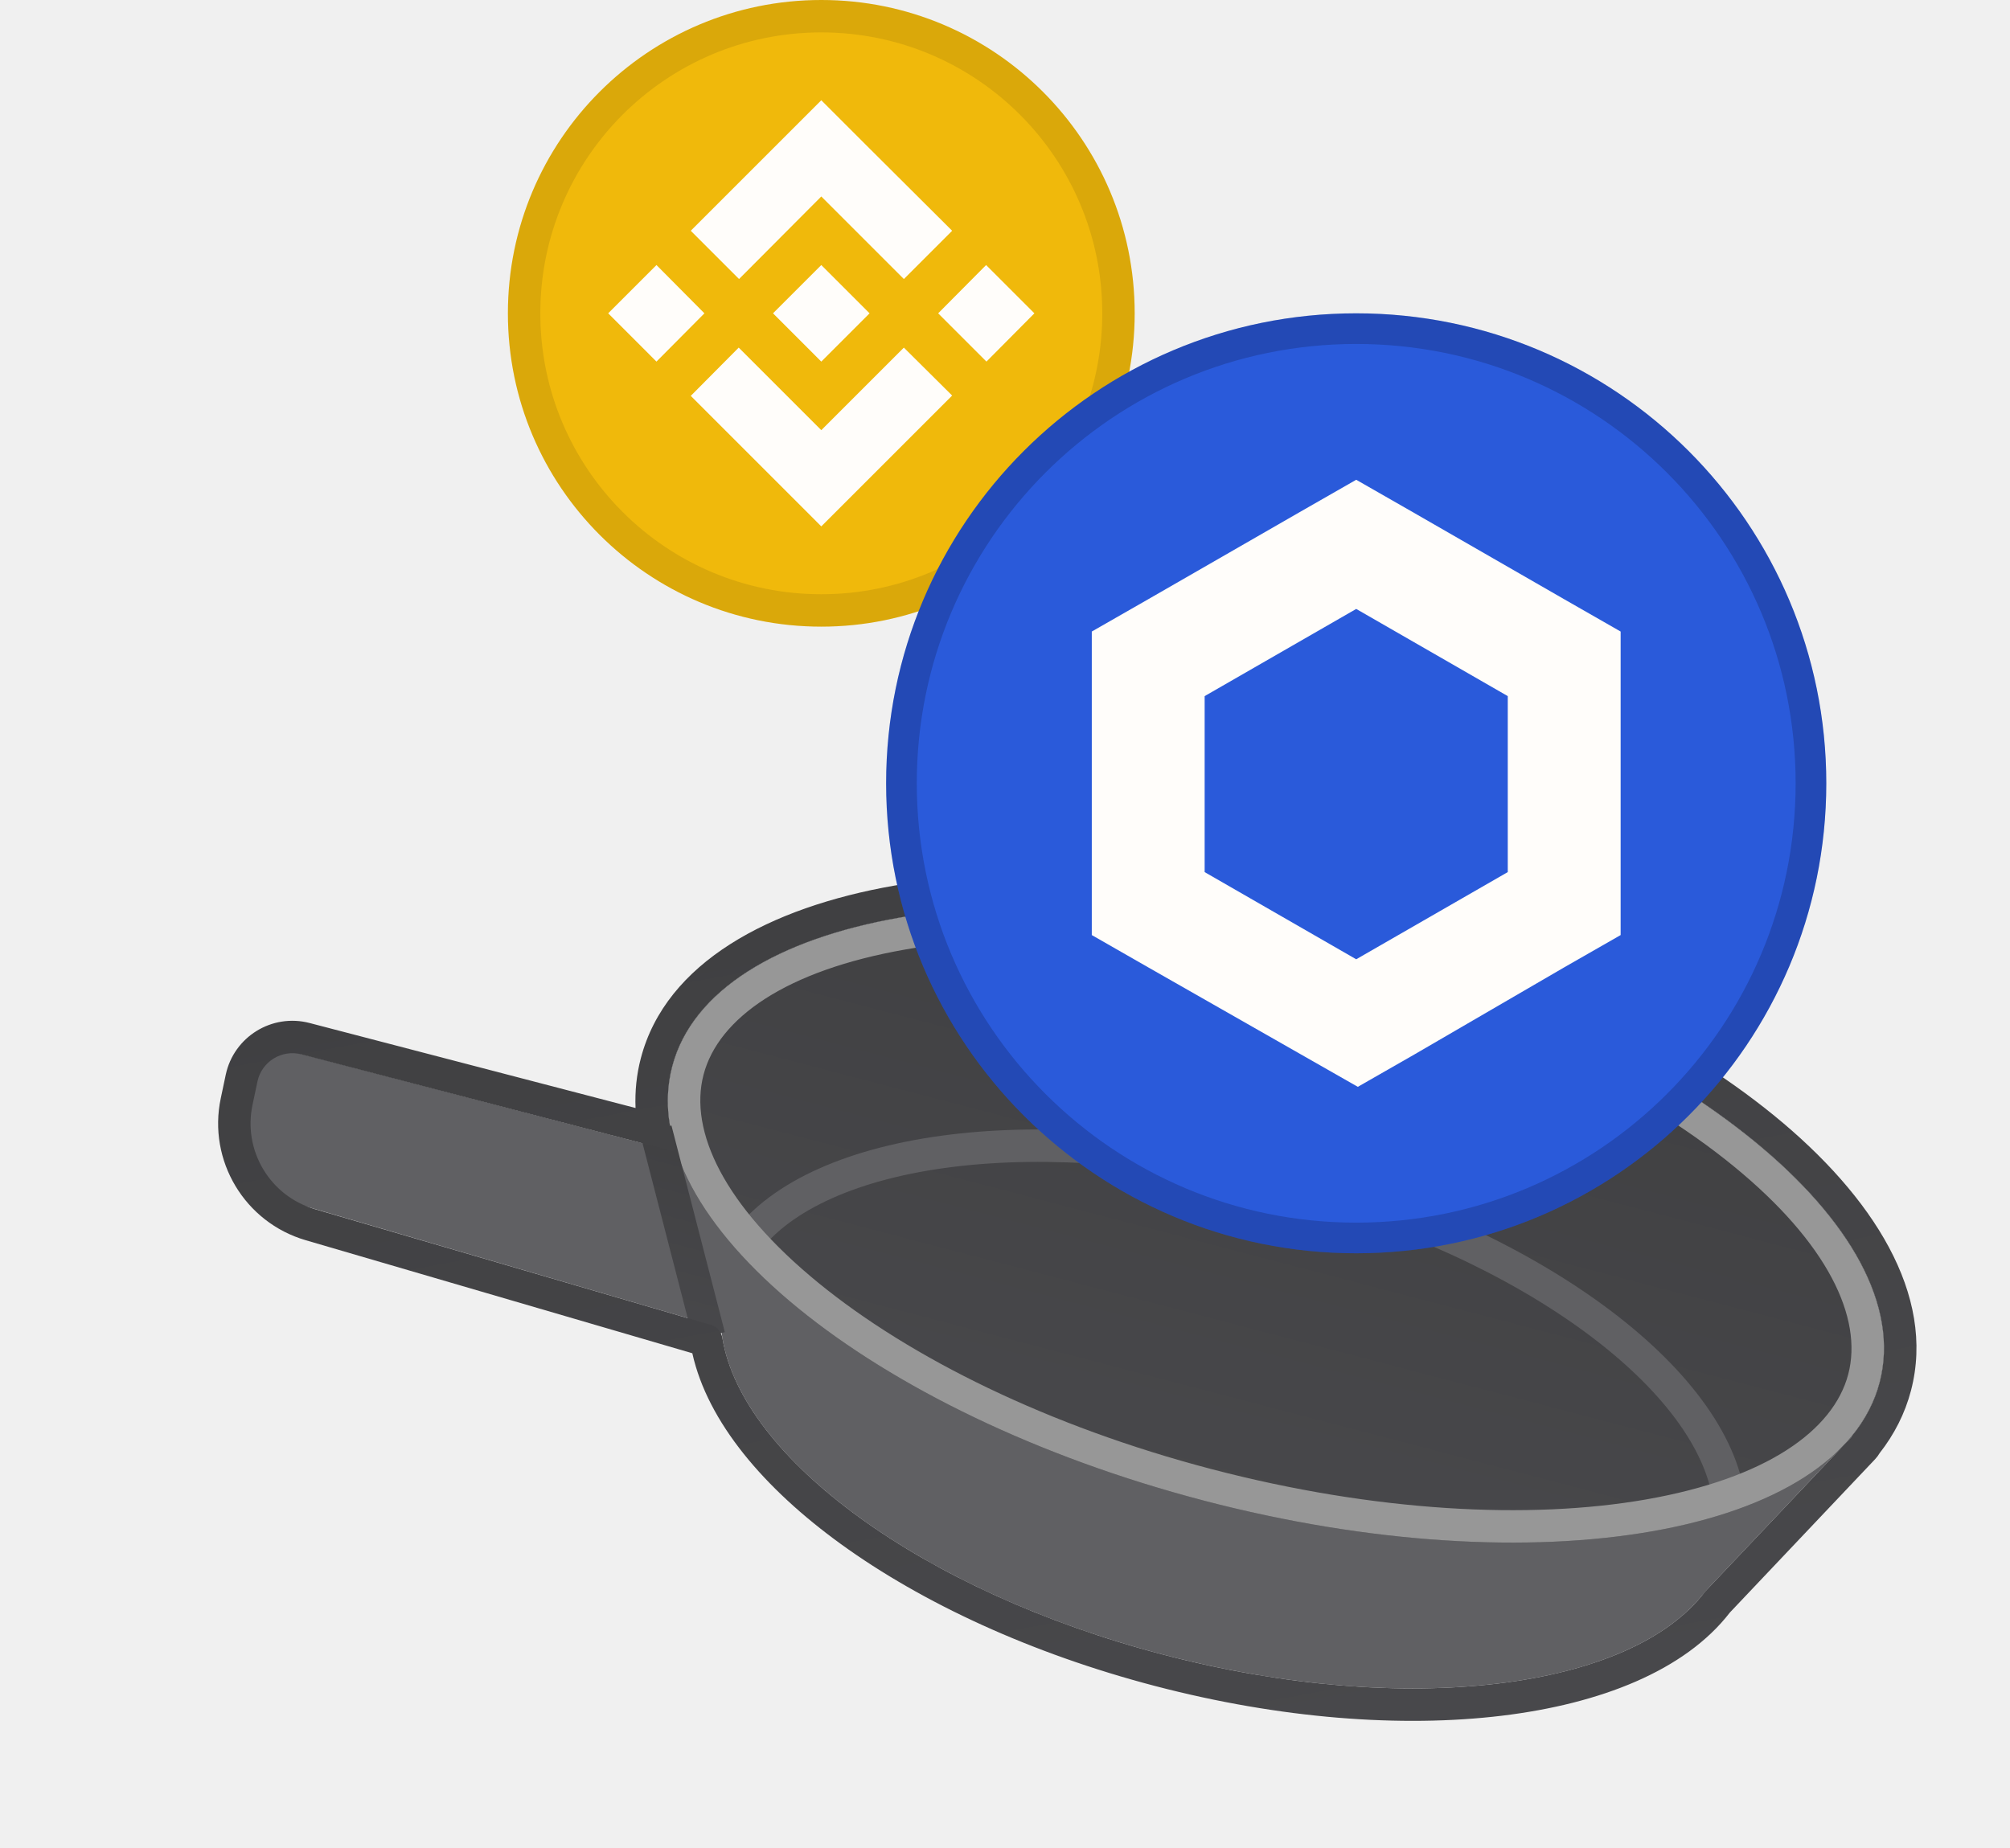
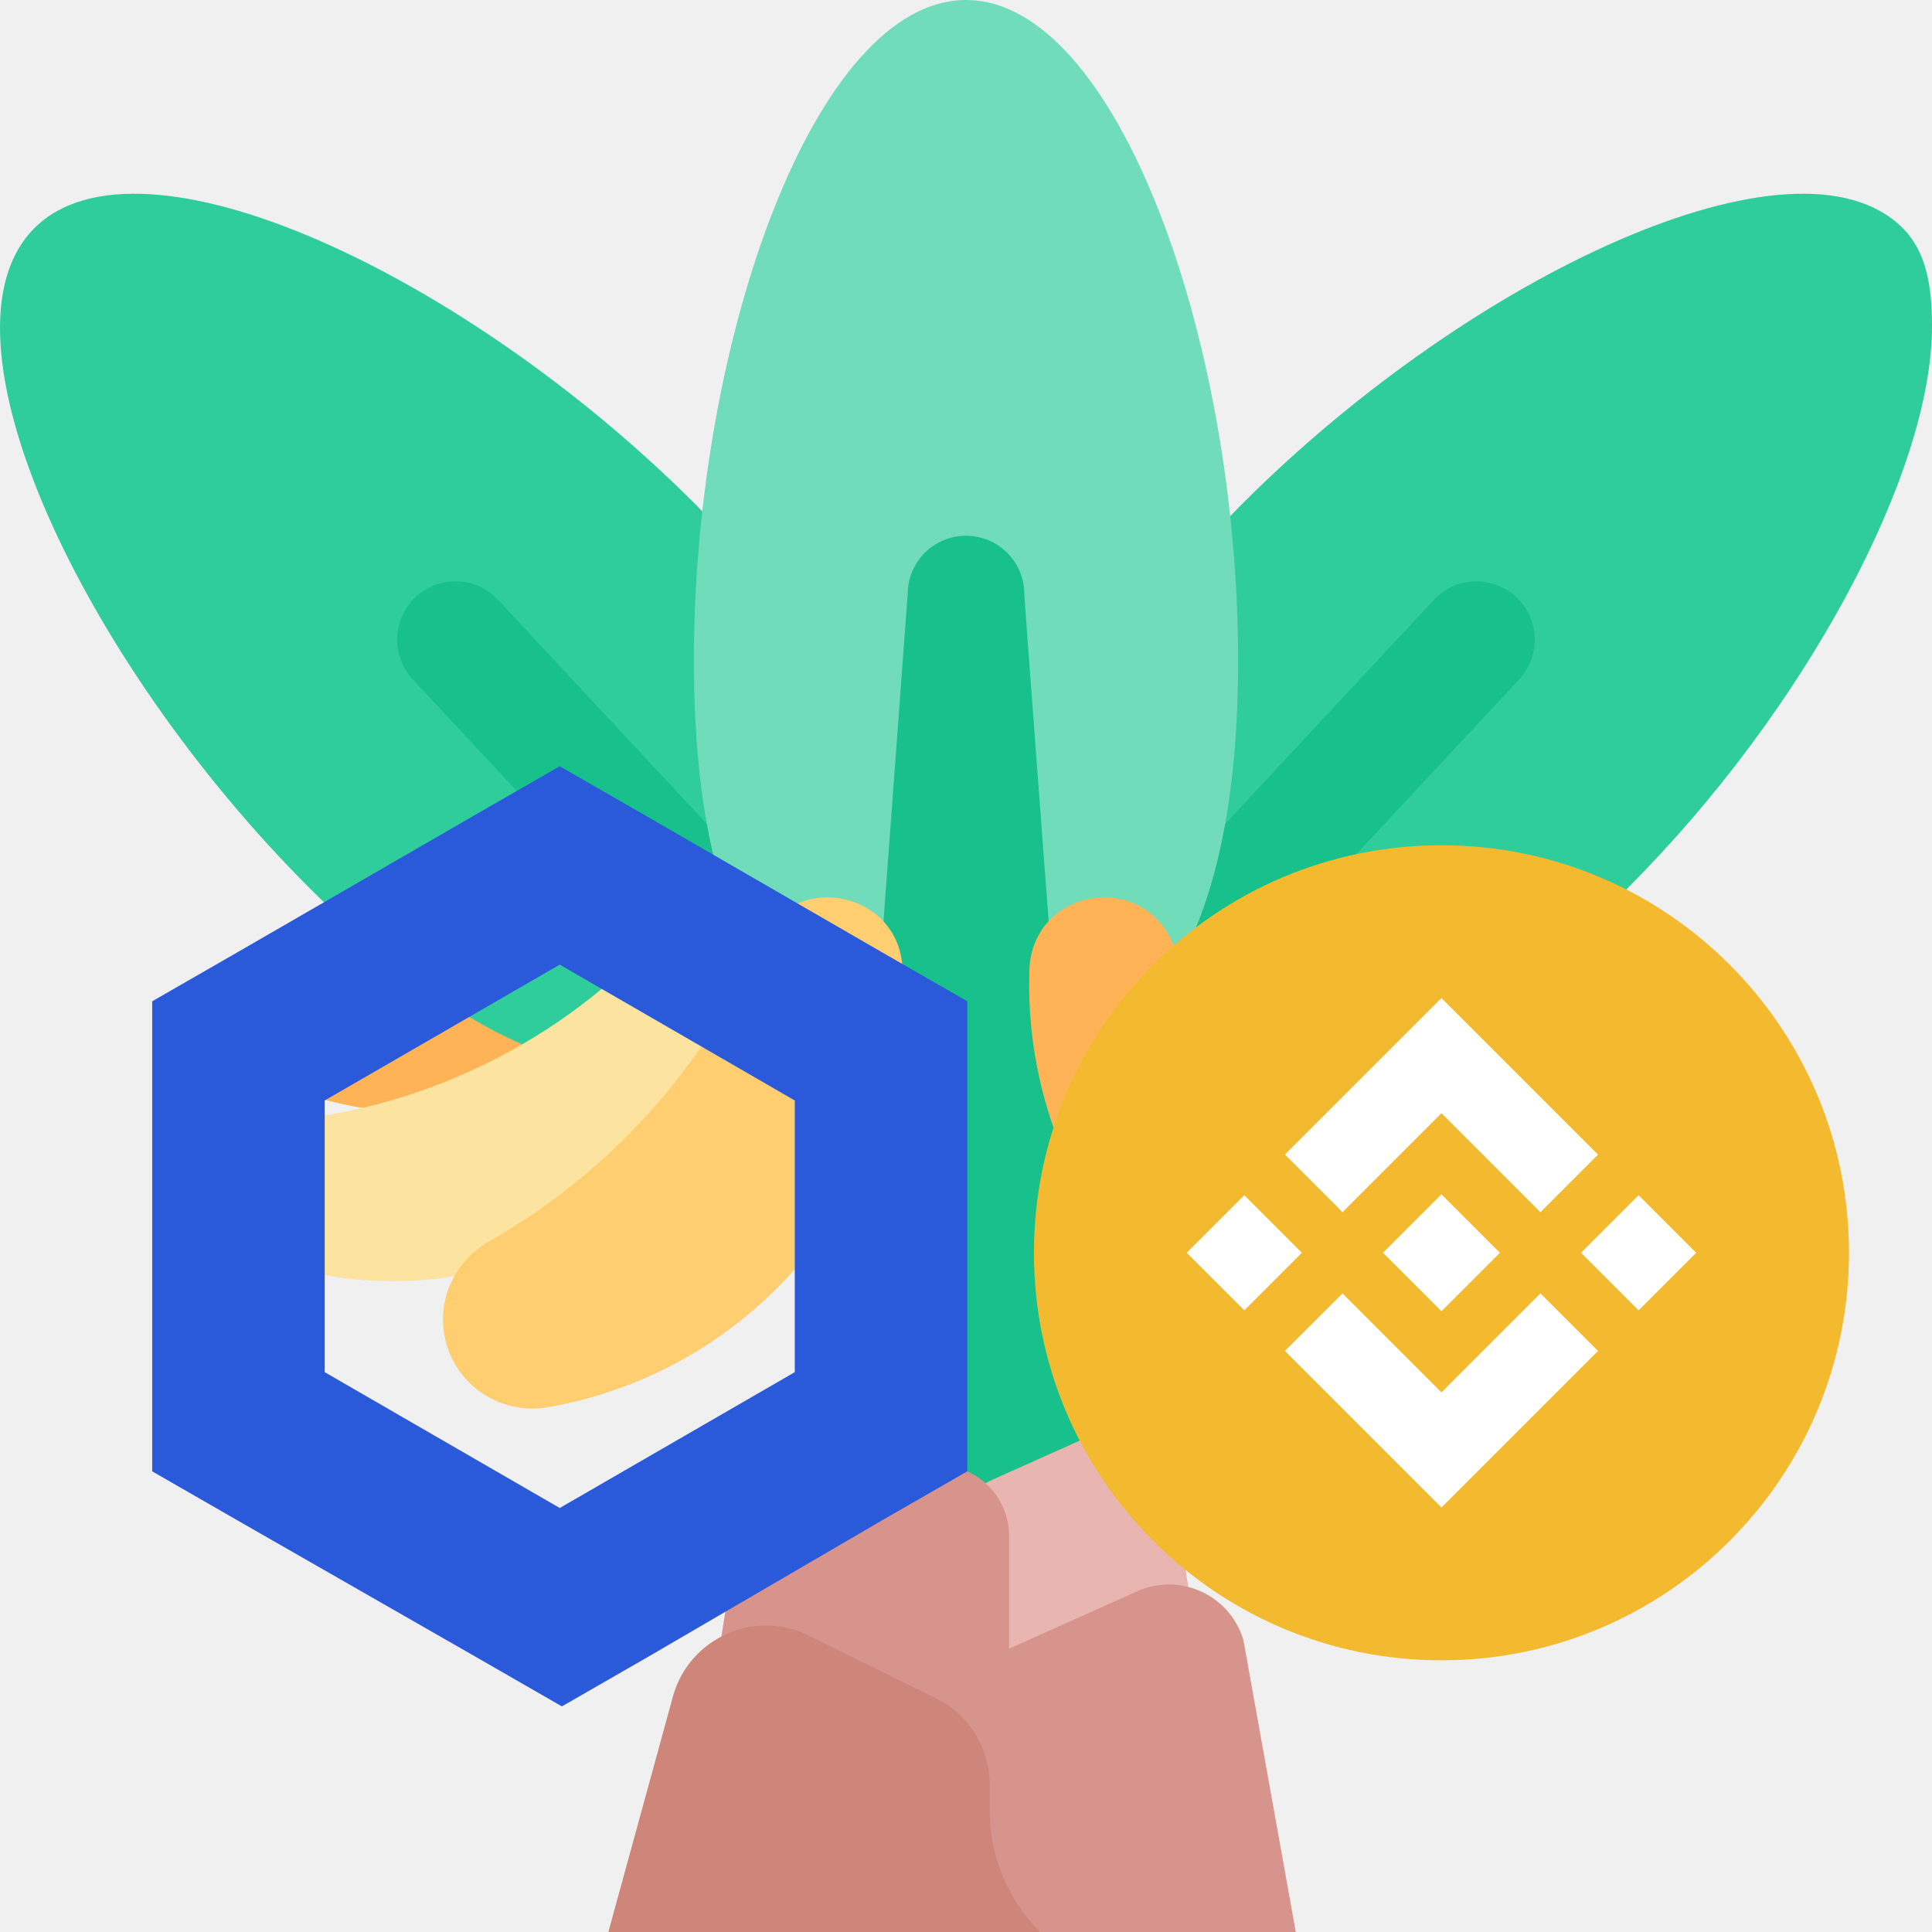
- <svg xmlns="http://www.w3.org/2000/svg" width="186" height="171" fill="none">
-   <g fill="#606063">
-     <path d="M67.045 119.028c-3.178 12.144 15 27.421 40.602 34.121s48.934 2.287 52.112-9.858-15-27.421-40.602-34.122-48.934-2.286-52.112 9.859z" />
-     <path d="M155.924 149.273l15.422-16.285-109.354-28.619 5.721 21.818 88.211 23.086z" />
-     <path d="M68.934 108.293L27.073 97.338c-1.815-.475-3.66.654-4.063 2.486l-.468 2.129a8.26 8.26 0 0 0 5.746 9.7l41.812 12.239-1.166-15.599z" />
+ <svg xmlns="http://www.w3.org/2000/svg" xmlns:xlink="http://www.w3.org/1999/xlink" width="512" height="512" viewBox="0 0 497 497" id="Capa_1" overflow="hidden" version="1.1">
+   <defs id="defs982">
+     <clipPath id="clip0">
+       <rect x="87" y="109" width="502" height="502" id="rect1632" />
+     </clipPath>
+     <clipPath id="clip1">
+       <rect x="154" y="180" width="331" height="331" id="rect1635" />
+     </clipPath>
+     <clipPath id="clip2">
+       <rect x="154" y="180" width="331" height="331" id="rect1638" />
+     </clipPath>
+     <clipPath id="clip3">
+       <rect x="154" y="180" width="331" height="331" id="rect1641" />
+     </clipPath>
+     <clipPath id="SVGID_2_">
+       <use xlink:href="#SVGID_1_" style="overflow:visible" id="use879" x="0" y="0" width="100%" height="100%" />
+     </clipPath>
+     <linearGradient id="SVGID_3_" gradientUnits="userSpaceOnUse" x1="20.644" y1="1011.506" x2="24.333" y2="998.839" gradientTransform="matrix(1,0,0,-1,-12,1012)">
+       <stop offset="0" style="stop-color:#03B8FF" id="stop882" />
+       <stop offset="1" style="stop-color:#FA52A0" id="stop884" />
+     </linearGradient>
+     <linearGradient id="SVGID_4_" gradientUnits="userSpaceOnUse" x1="23.682" y1="1012.39" x2="27.371" y2="999.724" gradientTransform="matrix(1,0,0,-1,-12,1012)">
+       <stop offset="0" style="stop-color:#03B8FF" id="stop889" />
+       <stop offset="1" style="stop-color:#FA52A0" id="stop891" />
+     </linearGradient>
+     <linearGradient id="SVGID_5_" gradientUnits="userSpaceOnUse" x1="17.616" y1="1010.624" x2="21.305" y2="997.958" gradientTransform="matrix(1,0,0,-1,-12,1012)">
+       <stop offset="0" style="stop-color:#03B8FF" id="stop896" />
+       <stop offset="1" style="stop-color:#FA52A0" id="stop898" />
+     </linearGradient>
+     <rect id="rect928" width="24" height="24" x="0" y="0" />
+     <clipPath id="SVGID_2_-0">
+       <use xlink:href="#SVGID_1_" style="overflow:visible" id="use879-8" x="0" y="0" width="100%" height="100%" />
+     </clipPath>
+     <rect id="rect928-2" width="24" height="24" x="0" y="0" />
+     <clipPath id="SVGID_2_-1">
+       <use xlink:href="#SVGID_1_" style="overflow:visible" id="use879-7" x="0" y="0" width="100%" height="100%" />
+     </clipPath>
+     <rect id="rect928-8" width="24" height="24" x="0" y="0" />
+     <rect id="SVGID_1_" width="24" height="24" />
+     <linearGradient id="paint0_linear" x1="45" y1="0" x2="45" y2="90" gradientUnits="userSpaceOnUse">
+       <stop stop-color="#54DADE" id="stop1627" />
+       <stop offset="0.762" stop-color="#24C7D6" id="stop1629" />
+     </linearGradient>
+     <linearGradient id="paint1_linear" x1="38.762" y1="24.07" x2="38.762" y2="51.895" gradientUnits="userSpaceOnUse">
+       <stop stop-color="#9F4A08" id="stop1632" />
+       <stop offset="0.37" stop-color="#7D3900" id="stop1634" />
+       <stop offset="1" stop-color="#8D4104" id="stop1636" />
+     </linearGradient>
+     <style id="style2273">.cls-1{fill:url(#linear-gradient);}.cls-2{fill:#fff;fill-rule:evenodd;}</style>
+     <linearGradient id="linear-gradient" x1="5686.65" y1="-2326.29" x2="12487" y2="-6979.17" gradientTransform="matrix(0.07,0,0,-0.07,-357.65,-38.39)" gradientUnits="userSpaceOnUse">
+       <stop offset="0" stop-color="#ff3b3b" id="stop2275" />
+       <stop offset="1" stop-color="#ff9914" id="stop2277" />
+     </linearGradient>
+     <style id="style2311">.cls-1{fill:#2a5ada;}</style>
+   </defs>
+   <g id="g977">
+     <g id="g965">
+       <path d="M130.036 232.669C113.048 240.59 95.322 244.983 77.68 246.151 59.392 247.361 55.293 272.261 72.287 279.126 96.704 288.989 124.99 289.086 150.744 277.077Z" fill="#FFB357" id="path935" />
+       <path d="M419.32 246.151C401.678 244.983 383.951 240.59 366.964 232.669L346.256 277.077C372.01 289.086 400.295 288.989 424.713 279.126 441.707 272.262 437.609 247.362 419.32 246.151Z" fill="#FFCE71" id="path937" />
+       <path d="M178.556 129.396C237.135 187.975 234.177 229.339 206.84 256.675 179.503 284.011 138.139 286.969 79.561 228.391 20.983 169.813-18.486 86.022 8.851 58.685 36.188 31.348 119.978 70.817 178.556 129.396Z" fill="#30CD9C" id="path939" />
+       <path d="M319.777 129.396C261.198 187.975 264.156 229.339 291.493 256.675 318.83 284.011 360.194 286.969 418.772 228.391 464.517 182.645 497 121.526 497 83.921 497 73.416 495.471 64.674 489.482 58.685 462.146 31.348 378.355 70.817 319.777 129.396Z" fill="#30CD9C" id="path941" />
+       <g fill="#18C08B" id="g947">
+         <path d="M389.92 153.458C383.794 147.882 374.306 148.328 368.731 154.456L291.727 237.095 312.964 258.332 390.919 174.648C396.494 168.521 396.047 159.034 389.92 153.458Z" id="path943" />
+         <path d="M107.08 153.458C100.953 159.034 100.506 168.52 106.082 174.647L184.037 258.331 205.274 237.094 128.27 154.455C122.694 148.328 113.206 147.882 107.08 153.458Z" id="path945" />
+       </g>
+       <path d="M318.5 170C318.5 252.843 287.16 280 248.5 280 209.84 280 178.5 252.843 178.5 170 178.5 87.157 209.84 0 248.5 0 287.16 0 318.5 87.157 318.5 170Z" fill="#70DCBA" id="path949" />
+       <path d="M263.5 152.826C263.5 144.542 256.784 137.826 248.5 137.826 240.216 137.826 233.5 144.542 233.5 152.826L213.5 423.383 283.5 423.383C283.5 417.185 263.5 155.274 263.5 152.826Z" fill="#18C08B" id="path951" />
+       <g id="g963">
+         <g id="g957">
+           <path d="M255.183 380.704 280.763 369.244C288.98 365.563 298.56 369.953 301.137 378.58L311.177 444.156 246.372 444.156 246.372 394.305C246.373 388.432 249.823 383.106 255.183 380.704Z" fill="#E8B5B1" id="path953" />
+           <path d="M248.827 378.5 217.555 364.49C207.203 359.853 194.206 365.608 192.272 378.382L180.373 454.157 259.598 454.157 259.598 395.129C259.598 387.947 255.38 381.436 248.827 378.5Z" fill="#D6948C" id="path955" />
+         </g>
+         <path d="M258.196 424.739 292.523 409.36C303.55 404.42 316.406 410.311 319.863 421.888L333.336 497 246.372 497 246.372 442.991C246.373 435.109 251.002 427.962 258.196 424.739Z" fill="#D6948C" id="path959" />
+         <path d="M254.598 465.733 254.598 459.156C254.598 449.358 248.843 440.474 239.901 436.468L207.231 420.351C193.524 414.21 177.544 421.533 173.245 435.925L156.498 497 267.549 497C259.256 488.708 254.598 477.46 254.598 465.733Z" fill="#CE857A" id="path961" />
+       </g>
+     </g>
+     <g fill="#FCE3A0" id="g971">
+       <path d="M196.422 260.398C202.146 242.881 179.932 229.564 167.179 242.866 154.712 255.87 139.672 266.827 122.363 274.898 105.054 282.969 86.993 287.447 69.017 288.639 50.629 289.858 46.552 315.435 63.65 322.31 88.504 332.303 117.272 332.378 143.47 320.161 169.667 307.946 188.101 285.861 196.422 260.398Z" id="path967" />
+       <path d="M300.578 260.398C294.854 242.881 317.068 229.564 329.821 242.866 342.288 255.87 357.328 266.827 374.637 274.898 391.946 282.969 410.007 287.447 427.983 288.639 446.371 289.858 450.448 315.435 433.35 322.31 408.496 332.303 379.728 332.378 353.53 320.161 327.333 307.946 308.899 285.861 300.578 260.398Z" id="path969" />
+     </g>
+     <path d="M232.189 249.448C231.478 228.911 203.654 223.655 195.366 242.458 187.368 260.604 175.937 277.603 161.071 292.469 150.297 303.243 138.402 312.213 125.762 319.38 117.131 324.274 112.49 334.041 114.374 343.783 116.757 356.109 128.597 364.161 140.964 362.003 162.56 358.235 183.249 348.011 199.932 331.329 222.462 308.799 233.211 278.959 232.189 249.448Z" fill="#FFCE71" id="path973" />
+     <path d="M264.811 249.448C265.522 228.911 293.346 223.655 301.634 242.458 309.632 260.604 321.063 277.603 335.929 292.469 346.703 303.243 358.598 312.213 371.238 319.38 379.869 324.274 384.51 334.041 382.626 343.783 380.243 356.109 368.403 364.161 356.036 362.003 334.44 358.235 313.751 348.011 297.068 331.329 274.538 308.799 263.789 278.959 264.811 249.448Z" fill="#FFB357" id="path975" />
  </g>
-   <path fill="url(#A)" d="M62.203 98.71c-3.694 14.114 18.324 32.101 49.178 40.176s58.86 3.178 62.554-10.936-18.324-32.101-49.178-40.176-58.861-3.179-62.554 10.935z" />
-   <g fill-rule="evenodd">
-     <path fill="#606063" d="M146.673 123.286c7.098 5.22 11.246 10.866 11.865 15.871l2.978-.368c-.772-6.238-5.737-12.531-13.066-17.92-7.389-5.435-17.439-10.148-28.913-13.151s-22.544-3.817-31.649-2.699c-9.029 1.109-16.44 4.163-20.168 9.223l2.415 1.779c2.992-4.06 9.373-6.95 18.119-8.024 8.67-1.064 19.354-.299 30.523 2.624s20.859 7.49 27.896 12.665z" />
-     <path fill="#979797" d="M75.734 118.739c-8.721-7.124-11.998-14.041-10.629-19.27s7.614-9.654 18.706-11.593c10.807-1.889 25.078-1.154 40.186 2.8s27.911 10.304 36.406 17.245c8.721 7.124 11.998 14.041 10.63 19.27s-7.614 9.653-18.707 11.593c-10.806 1.889-25.078 1.153-40.186-2.8s-27.91-10.304-36.406-17.245zm35.647 20.147c-30.854-8.075-52.872-26.062-49.178-40.176s31.7-19.01 62.554-10.935 52.872 26.062 49.178 40.176-31.7 19.01-62.554 10.936z" />
-     <path fill="url(#B)" d="M64.167 124.049l-4.937-19.123 2.905-.75 4.937 19.123-2.905.75z" />
-     <path fill="url(#C)" d="M62.469 106.189l-.128-.443-.202-.817-.142-.54c.022-.012.03-.019.028-.027l-.004-.025-.12-.794-.022-.191c-.072-.663-.096-1.321-.071-1.974.035-.903.166-1.793.395-2.668 3.694-14.114 31.7-19.01 62.555-10.936s52.872 26.062 49.178 40.176a12.4 12.4 0 0 1-.963 2.519 13.7 13.7 0 0 1-1.635 2.476l-.016.019c.011.02.014.025.015.029l-.611.651-12.932 13.655c-6.807 9.031-27.596 11.752-50.146 5.85-22.302-5.837-38.971-18.182-40.797-29.295-.093-.569-.484-1.054-1.037-1.215L29.127 111.91a8.26 8.26 0 0 1-5.762-9.635l.459-2.172c.39-1.845 2.242-2.99 4.066-2.514l34.249 8.931a.27.27 0 0 0 .331-.331zm-3.657-3.636c-.064-1.544.091-3.085.488-4.603 2.325-8.885 11.93-13.965 23.478-15.984 11.834-2.069 26.992-1.215 42.738 2.906s29.38 10.802 38.683 18.402c9.078 7.417 14.963 16.551 12.638 25.436-.557 2.129-1.552 4.064-2.901 5.789a3.08 3.08 0 0 1-.425.566l-13.429 14.181c-4.171 5.406-12.026 8.46-21.098 9.556-9.3 1.124-20.517.28-32.096-2.751-11.453-2.997-21.548-7.685-29.079-13.141-7.079-5.13-12.321-11.262-13.743-17.657l-35.782-10.464a11.26 11.26 0 0 1-7.855-13.134l.459-2.173c.744-3.519 4.277-5.704 7.758-4.796l30.165 7.867z" />
+   <g fill="none" id="g1744" transform="matrix(6.552246,0,0,6.552246,265.9727,217.4375)">
+     <circle cx="16" cy="16" r="16" fill="#f3ba2f" id="circle1740" />
+     <path fill="#ffffff" d="M 12.116,14.404 16,10.52 l 3.886,3.886 2.26,-2.26 L 16,6 9.856,12.144 Z M 6,16 8.26,13.74 10.52,16 8.26,18.26 Z m 6.116,1.596 3.884,3.884 3.886,-3.886 2.26,2.259 L 16,26 9.856,19.856 9.853,19.853 Z M 21.48,16 23.74,13.74 26,16 23.74,18.26 Z m -3.188,-0.002 h 0.002 V 16 L 16,18.294 13.709,16.004 13.705,16 13.709,15.997 14.11,15.595 14.305,15.4 16,13.706 l 2.293,2.293 z" id="path1742" />
  </g>
-   <circle cx="76" cy="29" r="29" fill="#f0b90b" />
-   <path fill="#fffdfa" d="M65.185 29l-4.437 4.468L56.28 29l4.468-4.468L65.185 29zM76 18.185l7.642 7.642 4.468-4.468-7.641-7.611L76 9.28 63.921 21.358l4.468 4.468L76 18.185zm15.252 6.347L86.815 29l4.468 4.468L95.72 29l-4.468-4.468zM76 39.815l-7.641-7.642-4.437 4.468L76 48.72l12.109-12.109-4.468-4.437L76 39.815zm0-6.347L80.468 29 76 24.532 71.532 29 76 33.468z" />
-   <circle cx="76" cy="29" r="27.5" stroke="#191326" stroke-width="3" opacity=".1" style="mix-blend-mode:multiply" />
-   <path fill="#2a5ada" d="M125.5 116c24.024 0 43.5-19.476 43.5-43.5S149.524 29 125.5 29 82 48.476 82 72.5s19.476 43.5 43.5 43.5z" />
-   <path fill="#fffdfa" d="M125.5 44.406l-5.222 2.989-14.025 8.069-5.222 2.989v28.094l5.222 2.989 19.396 11.058 5.222-2.989 13.876-8.069 5.222-2.989V58.453l-5.222-2.989-14.025-8.069-5.222-2.989zm-14.025 36.313V64.43l14.025-8.069 14.025 8.069v16.288L125.5 88.788l-14.025-8.069z" />
-   <circle cx="125.5" cy="72.5" r="42.082" stroke="#191326" stroke-width="2.837" opacity=".2" style="mix-blend-mode:multiply" />
-   <defs>
-     <linearGradient id="A" x1="124.757" x2="111.381" y1="87.774" y2="138.886" gradientUnits="userSpaceOnUse">
-       <stop stop-color="#404042" />
-       <stop offset="1" stop-color="#48484b" />
-     </linearGradient>
-     <linearGradient id="B" x1="65.567" x2="60.735" y1="105.096" y2="123.129" gradientUnits="userSpaceOnUse">
-       <stop stop-color="#404042" />
-       <stop offset="1" stop-color="#48484b" />
-     </linearGradient>
-     <linearGradient id="C" x1="92.495" x2="108.09" y1="80.169" y2="164.62" gradientUnits="userSpaceOnUse">
-       <stop stop-color="#404042" />
-       <stop offset="1" stop-color="#48484b" />
-     </linearGradient>
-   </defs>
+   <style type="text/css" id="style2209">
+ 	.st0{clip-path:url(#SVGID_2_);}
+ 	.st1{fill:url(#SVGID_3_);}
+ 	.st2{fill:url(#SVGID_4_);}
+ 	.st3{fill:url(#SVGID_5_);}
+ 	.st4{fill:#0E0F23;}
+ 	.st5{fill-rule:evenodd;clip-rule:evenodd;fill:#FFFFFF;}
+ 	.st6{fill:#FFFFFF;}
+ </style>
+   <style type="text/css" id="style2224">
+ 	.st0{fill:#1E1E1E;}
+ 	.st1{fill:#E6007A;}
+ </style>
+   <path class="cls-1" d="M 143.991,197.117 121.804,209.875 61.343,244.82 39.155,257.578 V 378.5 l 22.187,12.758 61.016,34.945 22.188,12.758 22.187,-12.758 59.906,-34.945 L 248.827,378.5 V 257.578 L 226.64,244.82 166.179,209.875 Z M 83.53,352.984 v -69.891 l 60.461,-34.945 60.461,34.945 v 69.891 l -60.461,34.945 z" id="path2317" style="stroke-width:5.547" />
</svg>
